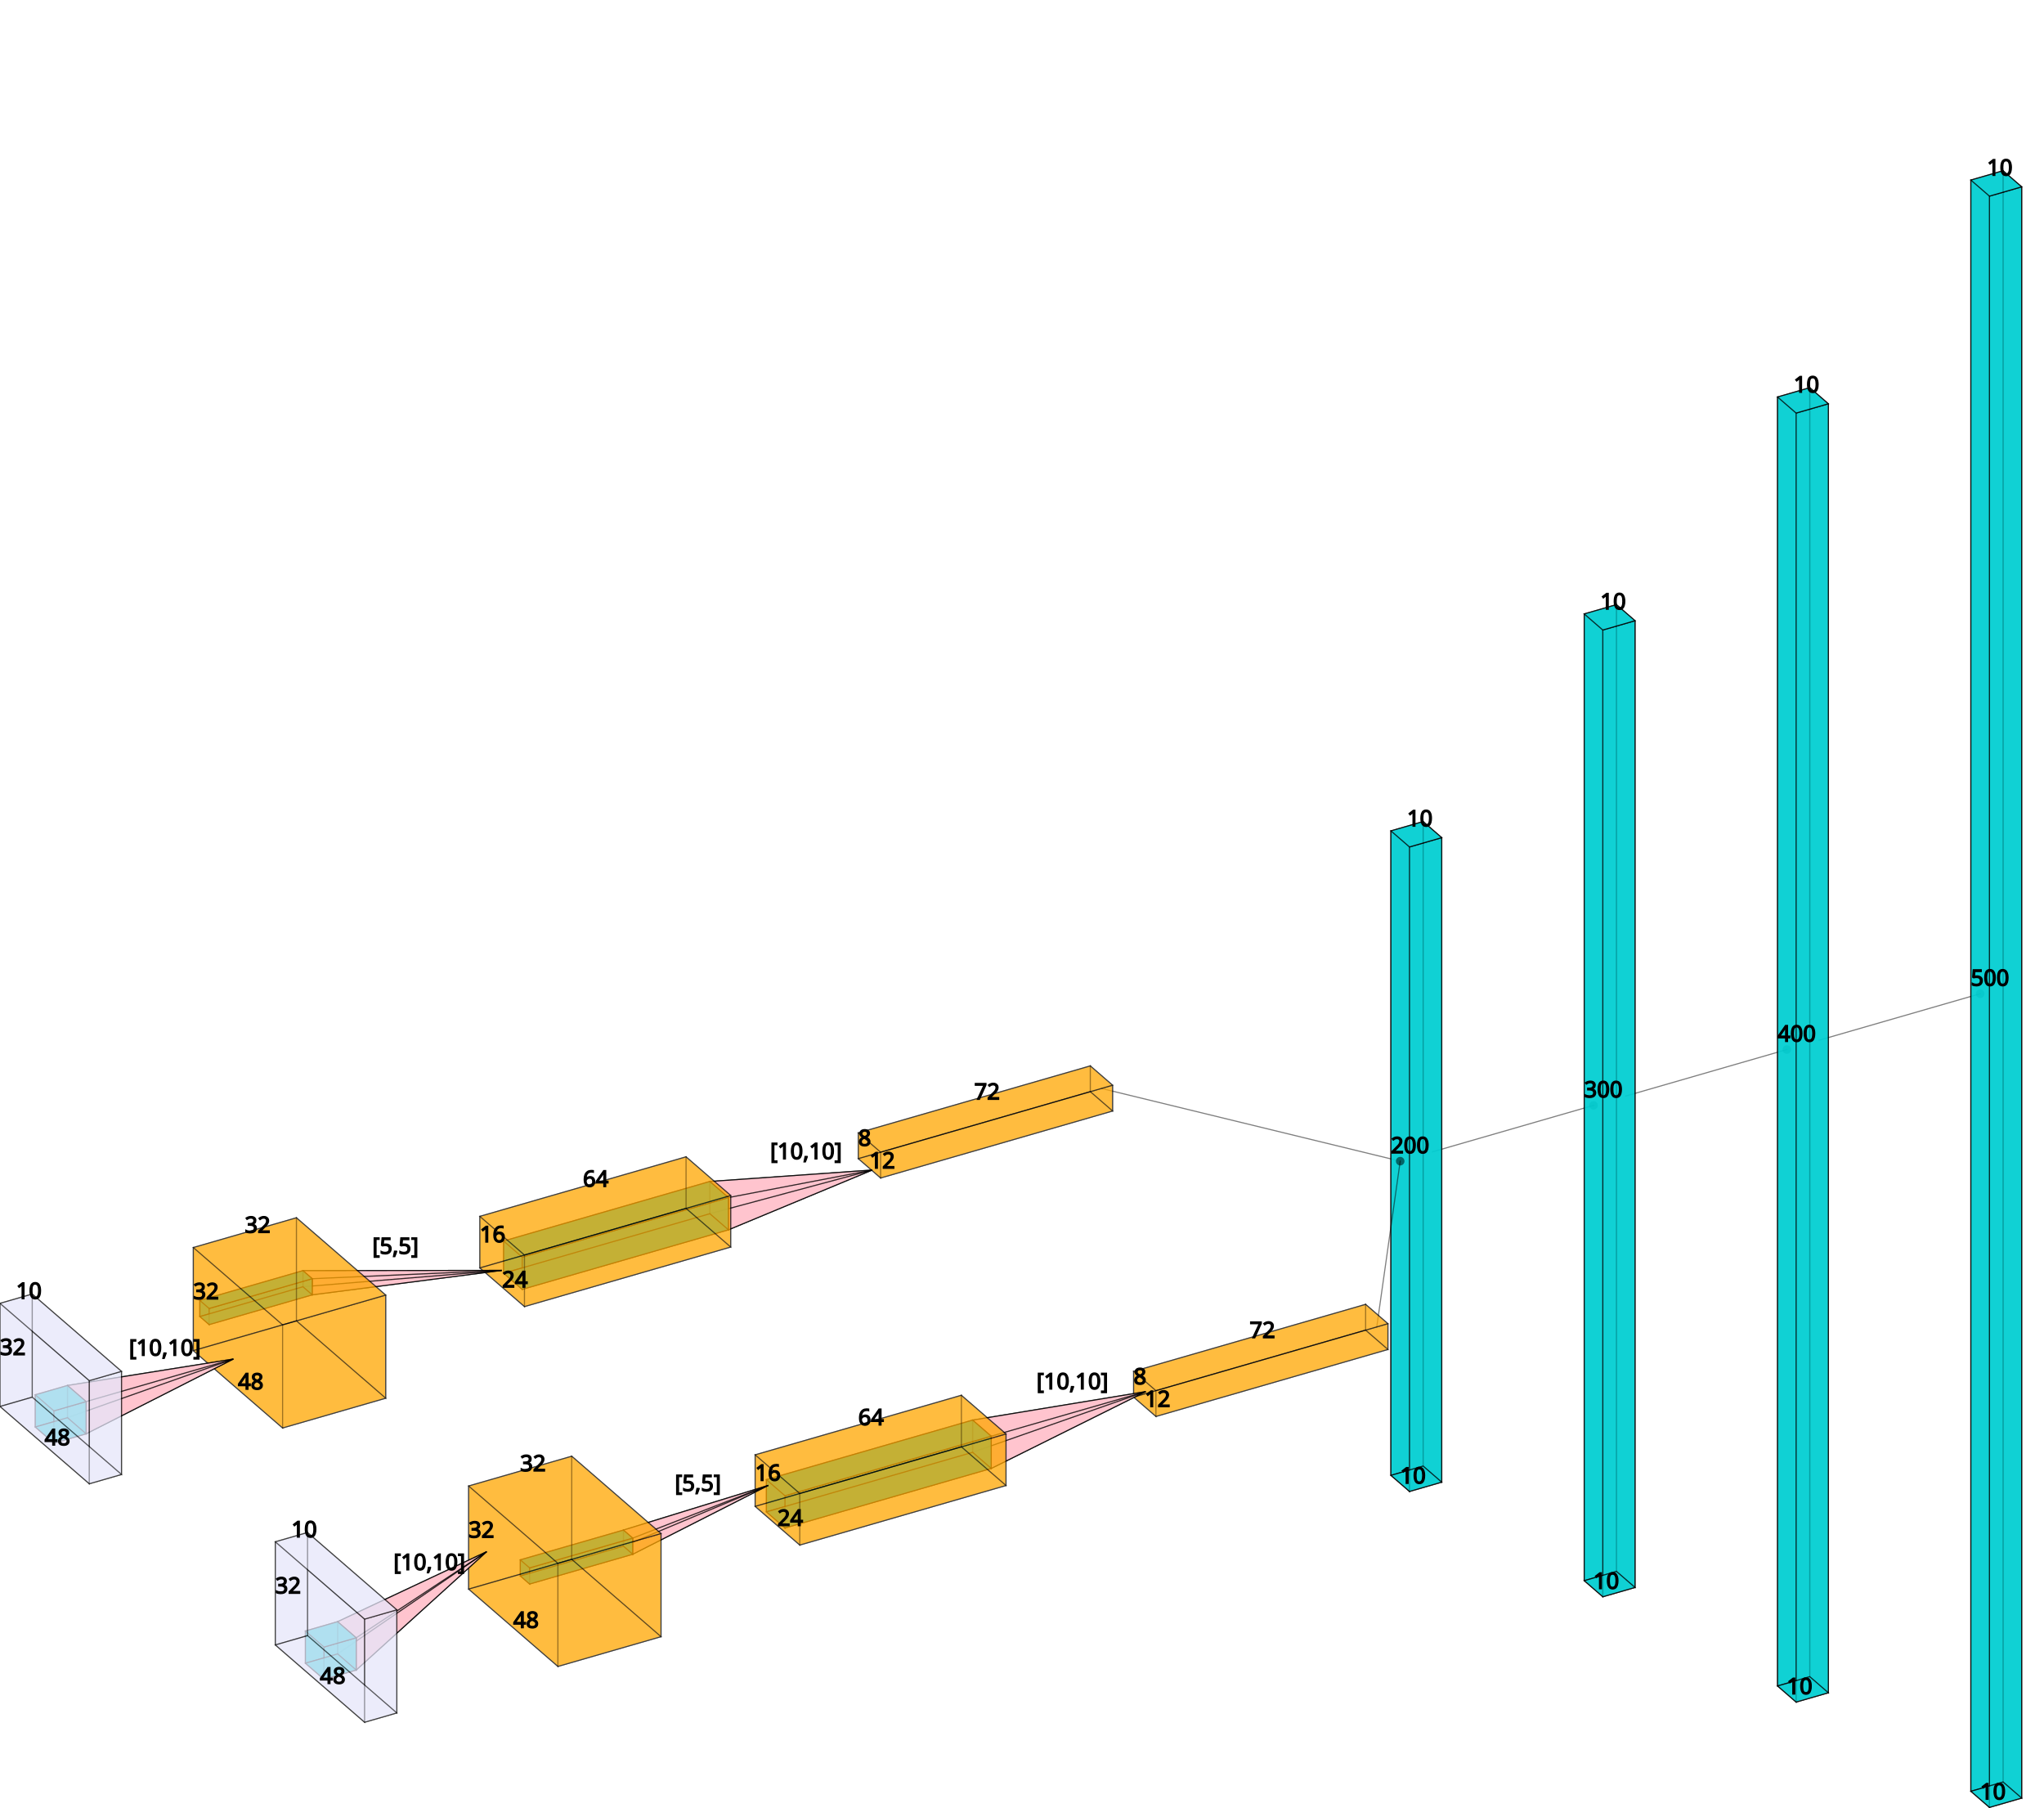
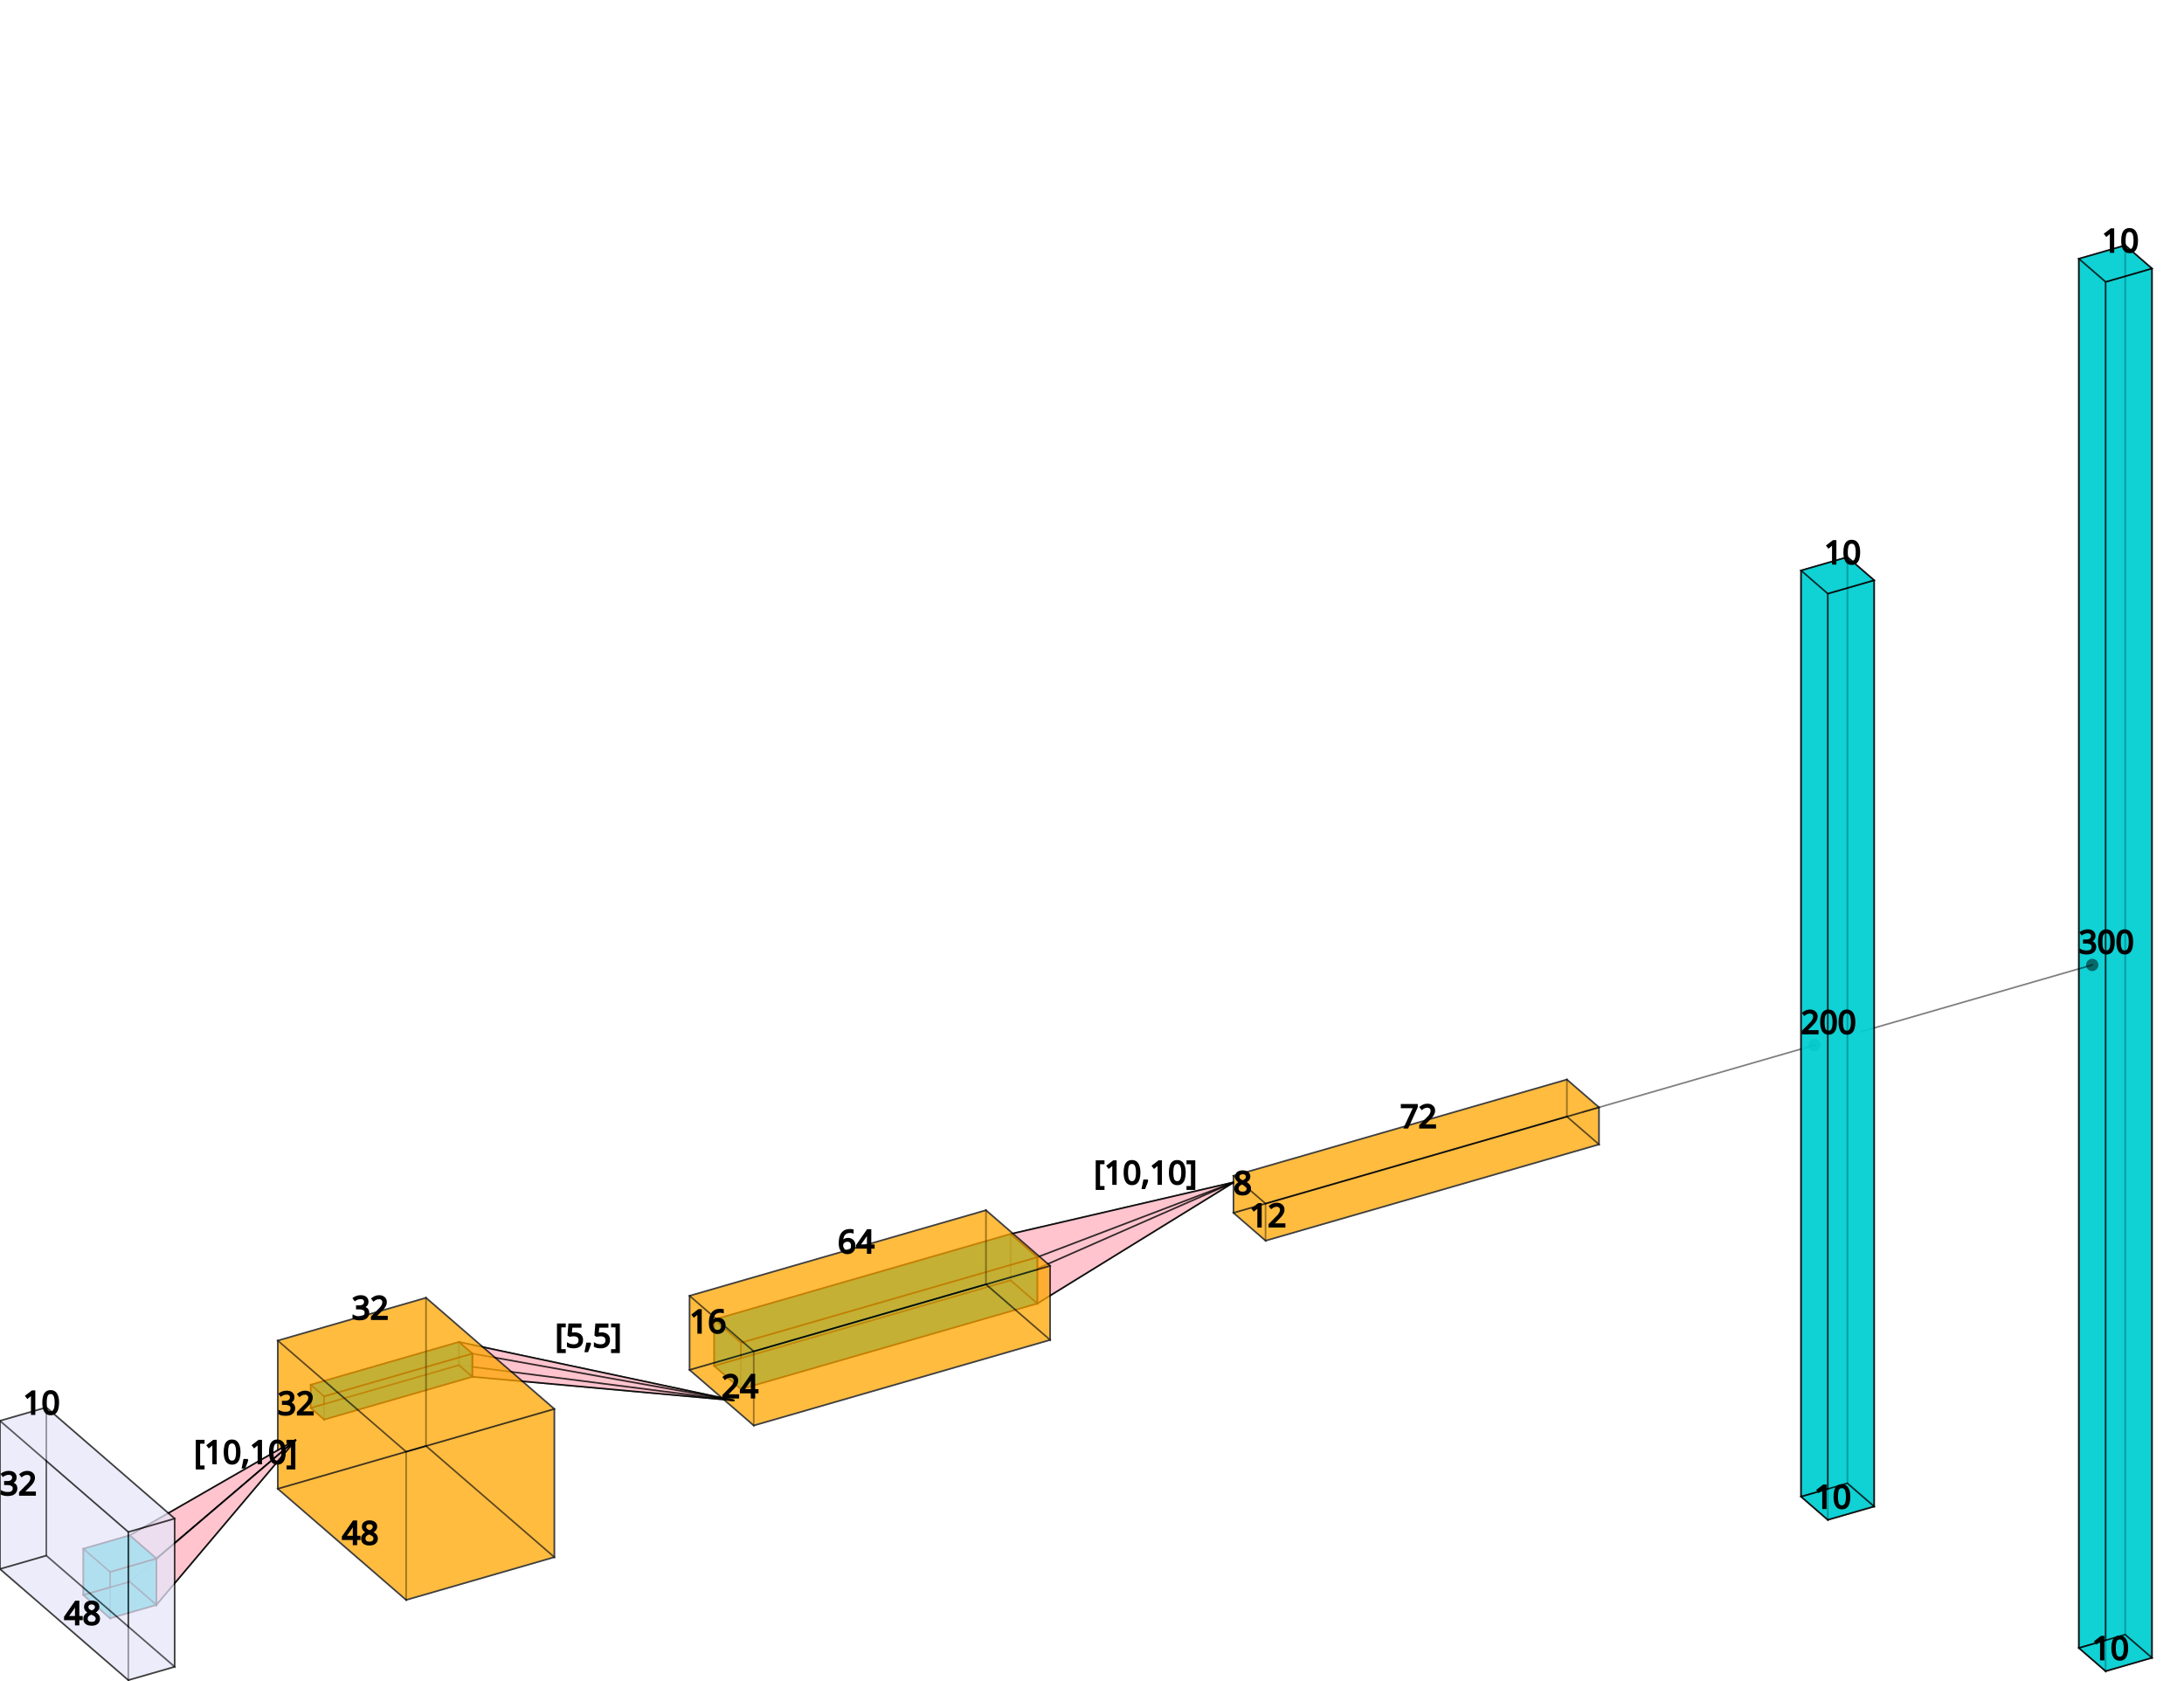
- <svg xmlns="http://www.w3.org/2000/svg" width="100%" height="100%" viewBox="-220.951 -338.907 549.402 485.729">
+ <svg xmlns="http://www.w3.org/2000/svg" width="100%" height="100%" viewBox="-205.99 -237.304 408.479 314.204">
  <g stroke="black" stroke-width="0.3">
-     <path opacity="0.5" stroke="black" d="M267.99 -59.349 L311.291 -71.849" stroke-linecap="square" />
-     <circle opacity="0.5" cx="311.291" cy="-71.849" r="1" fill="black" />
-     <path opacity="0.75" fill="darkturquoise" d="M317.451 -293.021 L322.451 -288.691 L322.451 144.322 L317.451 139.992 L317.451 -293.021" stroke-linecap="square" />
-     <path opacity="0.75" fill="darkturquoise" d="M308.791 -290.521 L313.791 -286.191 L313.791 146.822 L308.791 142.492 L308.791 -290.521" stroke-linecap="square" />
-     <path opacity="0.75" fill="darkturquoise" d="M317.451 -293.021 L308.791 -290.521 L308.791 142.492 L317.451 139.992 L317.451 -293.021" stroke-linecap="square" />
-     <path opacity="0.75" fill="darkturquoise" d="M322.451 -288.691 L313.791 -286.191 L313.791 146.822 L322.451 144.322 L322.451 -288.691" stroke-linecap="square" />
-     <path opacity="0.75" fill="darkturquoise" d="M317.451 -293.021 L322.451 -288.691 L313.791 -286.191 L308.791 -290.521 L317.451 -293.021" stroke-linecap="square" />
-     <path opacity="0.75" fill="darkturquoise" d="M317.451 139.992 L322.451 144.322 L313.791 146.822 L308.791 142.492 L317.451 139.992" stroke-linecap="square" />
-     <text style="fill:black;font-family:calibri;font-size:6" x="308.791" y="-74.014">500</text>
-     <text style="fill:black;font-family:calibri;font-size:6" x="311.291" y="144.657">10</text>
-     <text style="fill:black;font-family:calibri;font-size:6" x="313.121" y="-291.771">10</text>
-     <path opacity="0.5" stroke="black" d="M216.028 -44.349 L259.329 -56.849" stroke-linecap="square" />
-     <circle opacity="0.5" cx="259.329" cy="-56.849" r="1" fill="black" />
-     <path opacity="0.75" fill="darkturquoise" d="M265.49 -234.72 L270.49 -230.389 L270.49 116.021 L265.49 111.691 L265.49 -234.72" stroke-linecap="square" />
-     <path opacity="0.75" fill="darkturquoise" d="M256.829 -232.22 L261.829 -227.889 L261.829 118.521 L256.829 114.191 L256.829 -232.22" stroke-linecap="square" />
-     <path opacity="0.75" fill="darkturquoise" d="M265.49 -234.72 L256.829 -232.22 L256.829 114.191 L265.49 111.691 L265.49 -234.72" stroke-linecap="square" />
-     <path opacity="0.75" fill="darkturquoise" d="M270.49 -230.389 L261.829 -227.889 L261.829 118.521 L270.49 116.021 L270.49 -230.389" stroke-linecap="square" />
-     <path opacity="0.75" fill="darkturquoise" d="M265.49 -234.72 L270.49 -230.389 L261.829 -227.889 L256.829 -232.22 L265.49 -234.72" stroke-linecap="square" />
-     <path opacity="0.75" fill="darkturquoise" d="M265.49 111.691 L270.49 116.021 L261.829 118.521 L256.829 114.191 L265.49 111.691" stroke-linecap="square" />
-     <text style="fill:black;font-family:calibri;font-size:6" x="256.829" y="-59.014">400</text>
-     <text style="fill:black;font-family:calibri;font-size:6" x="259.329" y="116.356">10</text>
-     <text style="fill:black;font-family:calibri;font-size:6" x="261.16" y="-233.47">10</text>
-     <path opacity="0.5" stroke="black" d="M75.105 -46.392 L155.406 -26.849" stroke-linecap="square" />
-     <circle opacity="0.5" cx="155.406" cy="-26.849" r="1" fill="black" />
-     <path opacity="0.5" stroke="black" d="M164.067 -29.349 L207.368 -41.849" stroke-linecap="square" />
-     <circle opacity="0.5" cx="207.368" cy="-41.849" r="1" fill="black" />
-     <path opacity="0.5" fill="orange" d="M72.105 -52.454 L78.105 -47.258 L78.105 -40.33 L72.105 -45.526 L72.105 -52.454" stroke-linecap="square" />
-     <path opacity="0.5" fill="orange" d="M9.751 -34.454 L15.751 -29.258 L15.751 -22.33 L9.751 -27.526 L9.751 -34.454" stroke-linecap="square" />
-     <path opacity="0.5" fill="orange" d="M72.105 -52.454 L9.751 -34.454 L9.751 -27.526 L72.105 -45.526 L72.105 -52.454" stroke-linecap="square" />
-     <path opacity="0.5" fill="orange" d="M78.105 -47.258 L15.751 -29.258 L15.751 -22.33 L78.105 -40.33 L78.105 -47.258" stroke-linecap="square" />
-     <path opacity="0.5" fill="orange" d="M72.105 -52.454 L78.105 -47.258 L15.751 -29.258 L9.751 -34.454 L72.105 -52.454" stroke-linecap="square" />
-     <path opacity="0.5" fill="orange" d="M72.105 -45.526 L78.105 -40.33 L15.751 -22.33 L9.751 -27.526 L72.105 -45.526" stroke-linecap="square" />
-     <text style="fill:black;font-family:calibri;font-size:6" x="9.751" y="-30.99">8</text>
-     <text style="fill:black;font-family:calibri;font-size:6" x="12.751" y="-24.928">12</text>
-     <text style="fill:black;font-family:calibri;font-size:6" x="40.928" y="-43.454">72</text>
-     <path opacity="0.75" fill="darkturquoise" d="M213.528 -176.418 L218.528 -172.088 L218.528 87.72 L213.528 83.389 L213.528 -176.418" stroke-linecap="square" />
-     <path opacity="0.75" fill="darkturquoise" d="M204.868 -173.918 L209.868 -169.588 L209.868 90.22 L204.868 85.889 L204.868 -173.918" stroke-linecap="square" />
-     <path opacity="0.75" fill="darkturquoise" d="M213.528 -176.418 L204.868 -173.918 L204.868 85.889 L213.528 83.389 L213.528 -176.418" stroke-linecap="square" />
-     <path opacity="0.75" fill="darkturquoise" d="M218.528 -172.088 L209.868 -169.588 L209.868 90.22 L218.528 87.72 L218.528 -172.088" stroke-linecap="square" />
-     <path opacity="0.75" fill="darkturquoise" d="M213.528 -176.418 L218.528 -172.088 L209.868 -169.588 L204.868 -173.918 L213.528 -176.418" stroke-linecap="square" />
-     <path opacity="0.75" fill="darkturquoise" d="M213.528 83.389 L218.528 87.72 L209.868 90.22 L204.868 85.889 L213.528 83.389" stroke-linecap="square" />
-     <text style="fill:black;font-family:calibri;font-size:6" x="204.868" y="-44.014">300</text>
-     <text style="fill:black;font-family:calibri;font-size:6" x="207.368" y="88.054">10</text>
-     <text style="fill:black;font-family:calibri;font-size:6" x="209.198" y="-175.168">10</text>
-     <path opacity="0.75" fill="darkturquoise" d="M161.567 -118.117 L166.567 -113.787 L166.567 59.418 L161.567 55.088 L161.567 -118.117" stroke-linecap="square" />
-     <path opacity="0.75" fill="darkturquoise" d="M152.906 -115.617 L157.906 -111.287 L157.906 61.918 L152.906 57.588 L152.906 -115.617" stroke-linecap="square" />
-     <path opacity="0.75" fill="darkturquoise" d="M161.567 -118.117 L152.906 -115.617 L152.906 57.588 L161.567 55.088 L161.567 -118.117" stroke-linecap="square" />
-     <path opacity="0.75" fill="darkturquoise" d="M166.567 -113.787 L157.906 -111.287 L157.906 61.918 L166.567 59.418 L166.567 -113.787" stroke-linecap="square" />
-     <path opacity="0.75" fill="darkturquoise" d="M161.567 -118.117 L166.567 -113.787 L157.906 -111.287 L152.906 -115.617 L161.567 -118.117" stroke-linecap="square" />
-     <path opacity="0.75" fill="darkturquoise" d="M161.567 55.088 L166.567 59.418 L157.906 61.918 L152.906 57.588 L161.567 55.088" stroke-linecap="square" />
-     <text style="fill:black;font-family:calibri;font-size:6" x="152.906" y="-29.014">200</text>
-     <text style="fill:black;font-family:calibri;font-size:6" x="155.406" y="59.753">10</text>
-     <text style="fill:black;font-family:calibri;font-size:6" x="157.237" y="-116.867">10</text>
-     <path opacity="0.75" fill="pink" d="M-30.162 -21.389 L-25.162 -17.059 L13.512 -24.467 L-30.162 -21.389" />
-     <path opacity="0.75" fill="pink" d="M-30.162 -21.389 L-30.162 -12.728 L13.512 -24.467 L-30.162 -21.389" />
-     <path opacity="0.75" fill="pink" d="M-25.162 -17.059 L-25.162 -8.398 L13.512 -24.467 L-25.162 -17.059" />
-     <path opacity="0.75" fill="pink" d="M-30.162 -12.728 L-25.162 -8.398 L13.512 -24.467 L-30.162 -12.728" />
-     <text style="fill:black;font-family:calibri;font-size:6" x="-13.938" y="-27.428">[10,10]</text>
-     <path opacity="0.75" fill="darkturquoise" d="M-30.162 -21.389 L-25.162 -17.059 L-25.162 -8.398 L-30.162 -12.728 L-30.162 -21.389" stroke-linecap="square" />
-     <path opacity="0.75" fill="darkturquoise" d="M-85.588 -5.389 L-80.588 -1.059 L-80.588 7.602 L-85.588 3.272 L-85.588 -5.389" stroke-linecap="square" />
-     <path opacity="0.75" fill="darkturquoise" d="M-30.162 -21.389 L-85.588 -5.389 L-85.588 3.272 L-30.162 -12.728 L-30.162 -21.389" stroke-linecap="square" />
-     <path opacity="0.75" fill="darkturquoise" d="M-25.162 -17.059 L-80.588 -1.059 L-80.588 7.602 L-25.162 -8.398 L-25.162 -17.059" stroke-linecap="square" />
-     <path opacity="0.75" fill="darkturquoise" d="M-30.162 -21.389 L-25.162 -17.059 L-80.588 -1.059 L-85.588 -5.389 L-30.162 -21.389" stroke-linecap="square" />
-     <path opacity="0.75" fill="darkturquoise" d="M-30.162 -12.728 L-25.162 -8.398 L-80.588 7.602 L-85.588 3.272 L-30.162 -12.728" stroke-linecap="square" />
-     <path opacity="0.5" fill="orange" d="M-36.55 -28.017 L-24.55 -17.624 L-24.55 -3.768 L-36.55 -14.16 L-36.55 -28.017" stroke-linecap="square" />
-     <path opacity="0.5" fill="orange" d="M-91.976 -12.017 L-79.976 -1.624 L-79.976 12.232 L-91.976 1.84 L-91.976 -12.017" stroke-linecap="square" />
-     <path opacity="0.5" fill="orange" d="M-36.55 -28.017 L-91.976 -12.017 L-91.976 1.84 L-36.55 -14.16 L-36.55 -28.017" stroke-linecap="square" />
-     <path opacity="0.5" fill="orange" d="M-24.55 -17.624 L-79.976 -1.624 L-79.976 12.232 L-24.55 -3.768 L-24.55 -17.624" stroke-linecap="square" />
-     <path opacity="0.5" fill="orange" d="M-36.55 -28.017 L-24.55 -17.624 L-79.976 -1.624 L-91.976 -12.017 L-36.55 -28.017" stroke-linecap="square" />
-     <path opacity="0.5" fill="orange" d="M-36.55 -14.16 L-24.55 -3.768 L-79.976 12.232 L-91.976 1.84 L-36.55 -14.16" stroke-linecap="square" />
-     <text style="fill:black;font-family:calibri;font-size:6" x="-91.976" y="-5.088">16</text>
-     <text style="fill:black;font-family:calibri;font-size:6" x="-85.976" y="7.036">24</text>
-     <text style="fill:black;font-family:calibri;font-size:6" x="-64.263" y="-20.017">64</text>
-     <path opacity="0.5" stroke="black" d="M149.105 17.694 L155.406 -26.849" stroke-linecap="square" />
-     <circle opacity="0.5" cx="155.406" cy="-26.849" r="1" fill="black" />
-     <path opacity="0.75" fill="pink" d="M-139.524 2.576 L-137.024 4.741 L-86.07 2.505 L-139.524 2.576" />
-     <path opacity="0.75" fill="pink" d="M-139.524 2.576 L-139.524 6.906 L-86.07 2.505 L-139.524 2.576" />
-     <path opacity="0.75" fill="pink" d="M-137.024 4.741 L-137.024 9.071 L-86.07 2.505 L-137.024 4.741" />
-     <path opacity="0.75" fill="pink" d="M-139.524 6.906 L-137.024 9.071 L-86.07 2.505 L-139.524 6.906" />
-     <text style="fill:black;font-family:calibri;font-size:6" x="-120.873" y="-1.96">[5,5]</text>
-     <path opacity="0.75" fill="darkturquoise" d="M-139.524 2.576 L-137.024 4.741 L-137.024 9.071 L-139.524 6.906 L-139.524 2.576" stroke-linecap="square" />
-     <path opacity="0.75" fill="darkturquoise" d="M-167.237 10.576 L-164.737 12.741 L-164.737 17.071 L-167.237 14.906 L-167.237 10.576" stroke-linecap="square" />
-     <path opacity="0.75" fill="darkturquoise" d="M-139.524 2.576 L-167.237 10.576 L-167.237 14.906 L-139.524 6.906 L-139.524 2.576" stroke-linecap="square" />
-     <path opacity="0.75" fill="darkturquoise" d="M-137.024 4.741 L-164.737 12.741 L-164.737 17.071 L-137.024 9.071 L-137.024 4.741" stroke-linecap="square" />
-     <path opacity="0.75" fill="darkturquoise" d="M-139.524 2.576 L-137.024 4.741 L-164.737 12.741 L-167.237 10.576 L-139.524 2.576" stroke-linecap="square" />
-     <path opacity="0.75" fill="darkturquoise" d="M-139.524 6.906 L-137.024 9.071 L-164.737 17.071 L-167.237 14.906 L-139.524 6.906" stroke-linecap="square" />
-     <path opacity="0.5" fill="orange" d="M-141.277 -11.641 L-117.277 9.144 L-117.277 36.856 L-141.277 16.072 L-141.277 -11.641" stroke-linecap="square" />
-     <path opacity="0.5" fill="orange" d="M-168.99 -3.641 L-144.99 17.144 L-144.99 44.856 L-168.99 24.072 L-168.99 -3.641" stroke-linecap="square" />
-     <path opacity="0.5" fill="orange" d="M-141.277 -11.641 L-168.99 -3.641 L-168.99 24.072 L-141.277 16.072 L-141.277 -11.641" stroke-linecap="square" />
-     <path opacity="0.5" fill="orange" d="M-117.277 9.144 L-144.99 17.144 L-144.99 44.856 L-117.277 36.856 L-117.277 9.144" stroke-linecap="square" />
-     <path opacity="0.5" fill="orange" d="M-141.277 -11.641 L-117.277 9.144 L-144.99 17.144 L-168.99 -3.641 L-141.277 -11.641" stroke-linecap="square" />
-     <path opacity="0.5" fill="orange" d="M-141.277 16.072 L-117.277 36.856 L-144.99 44.856 L-168.99 24.072 L-141.277 16.072" stroke-linecap="square" />
-     <text style="fill:black;font-family:calibri;font-size:6" x="-168.99" y="10.215">32</text>
-     <text style="fill:black;font-family:calibri;font-size:6" x="-156.99" y="34.464">48</text>
-     <text style="fill:black;font-family:calibri;font-size:6" x="-155.133" y="-7.641">32</text>
-     <path opacity="0.75" fill="pink" d="M-202.808 33.434 L-197.808 37.764 L-158.224 26.328 L-202.808 33.434" />
-     <path opacity="0.75" fill="pink" d="M-202.808 33.434 L-202.808 42.094 L-158.224 26.328 L-202.808 33.434" />
-     <path opacity="0.75" fill="pink" d="M-197.808 37.764 L-197.808 46.424 L-158.224 26.328 L-197.808 37.764" />
-     <path opacity="0.75" fill="pink" d="M-202.808 42.094 L-197.808 46.424 L-158.224 26.328 L-202.808 42.094" />
-     <text style="fill:black;font-family:calibri;font-size:6" x="-186.28" y="25.381">[10,10]</text>
-     <path opacity="0.5" fill="orange" d="M146.105 11.631 L152.105 16.828 L152.105 23.756 L146.105 18.56 L146.105 11.631" stroke-linecap="square" />
-     <path opacity="0.5" fill="orange" d="M83.751 29.631 L89.751 34.828 L89.751 41.756 L83.751 36.56 L83.751 29.631" stroke-linecap="square" />
-     <path opacity="0.5" fill="orange" d="M146.105 11.631 L83.751 29.631 L83.751 36.56 L146.105 18.56 L146.105 11.631" stroke-linecap="square" />
-     <path opacity="0.5" fill="orange" d="M152.105 16.828 L89.751 34.828 L89.751 41.756 L152.105 23.756 L152.105 16.828" stroke-linecap="square" />
-     <path opacity="0.5" fill="orange" d="M146.105 11.631 L152.105 16.828 L89.751 34.828 L83.751 29.631 L146.105 11.631" stroke-linecap="square" />
-     <path opacity="0.5" fill="orange" d="M146.105 18.56 L152.105 23.756 L89.751 41.756 L83.751 36.56 L146.105 18.56" stroke-linecap="square" />
-     <text style="fill:black;font-family:calibri;font-size:6" x="83.751" y="33.095">8</text>
-     <text style="fill:black;font-family:calibri;font-size:6" x="86.751" y="39.158">12</text>
-     <text style="fill:black;font-family:calibri;font-size:6" x="114.928" y="20.631">72</text>
-     <path opacity="0.75" fill="darkturquoise" d="M-202.808 33.434 L-197.808 37.764 L-197.808 46.424 L-202.808 42.094 L-202.808 33.434" stroke-linecap="square" />
-     <path opacity="0.75" fill="darkturquoise" d="M-211.469 35.934 L-206.469 40.264 L-206.469 48.924 L-211.469 44.594 L-211.469 35.934" stroke-linecap="square" />
-     <path opacity="0.75" fill="darkturquoise" d="M-202.808 33.434 L-211.469 35.934 L-211.469 44.594 L-202.808 42.094 L-202.808 33.434" stroke-linecap="square" />
-     <path opacity="0.75" fill="darkturquoise" d="M-197.808 37.764 L-206.469 40.264 L-206.469 48.924 L-197.808 46.424 L-197.808 37.764" stroke-linecap="square" />
-     <path opacity="0.75" fill="darkturquoise" d="M-202.808 33.434 L-197.808 37.764 L-206.469 40.264 L-211.469 35.934 L-202.808 33.434" stroke-linecap="square" />
-     <path opacity="0.75" fill="darkturquoise" d="M-202.808 42.094 L-197.808 46.424 L-206.469 48.924 L-211.469 44.594 L-202.808 42.094" stroke-linecap="square" />
-     <path opacity="0.5" fill="lavender" d="M-212.291 8.859 L-188.291 29.644 L-188.291 57.356 L-212.291 36.572 L-212.291 8.859" stroke-linecap="square" />
-     <path opacity="0.5" fill="lavender" d="M-220.951 11.359 L-196.951 32.144 L-196.951 59.856 L-220.951 39.072 L-220.951 11.359" stroke-linecap="square" />
-     <path opacity="0.5" fill="lavender" d="M-212.291 8.859 L-220.951 11.359 L-220.951 39.072 L-212.291 36.572 L-212.291 8.859" stroke-linecap="square" />
-     <path opacity="0.5" fill="lavender" d="M-188.291 29.644 L-196.951 32.144 L-196.951 59.856 L-188.291 57.356 L-188.291 29.644" stroke-linecap="square" />
-     <path opacity="0.5" fill="lavender" d="M-212.291 8.859 L-188.291 29.644 L-196.951 32.144 L-220.951 11.359 L-212.291 8.859" stroke-linecap="square" />
-     <path opacity="0.5" fill="lavender" d="M-212.291 36.572 L-188.291 57.356 L-196.951 59.856 L-220.951 39.072 L-212.291 36.572" stroke-linecap="square" />
-     <text style="fill:black;font-family:calibri;font-size:6" x="-220.951" y="25.215">32</text>
-     <text style="fill:black;font-family:calibri;font-size:6" x="-208.951" y="49.464">48</text>
-     <text style="fill:black;font-family:calibri;font-size:6" x="-216.621" y="10.109">10</text>
-     <path opacity="0.75" fill="pink" d="M40.474 42.739 L45.474 47.069 L86.999 35.08 L40.474 42.739" />
-     <path opacity="0.75" fill="pink" d="M40.474 42.739 L40.474 51.399 L86.999 35.08 L40.474 42.739" />
-     <path opacity="0.75" fill="pink" d="M45.474 47.069 L45.474 55.729 L86.999 35.08 L45.474 47.069" />
-     <path opacity="0.75" fill="pink" d="M40.474 51.399 L45.474 55.729 L86.999 35.08 L40.474 51.399" />
-     <text style="fill:black;font-family:calibri;font-size:6" x="57.649" y="34.409">[10,10]</text>
-     <path opacity="0.75" fill="darkturquoise" d="M40.474 42.739 L45.474 47.069 L45.474 55.729 L40.474 51.399 L40.474 42.739" stroke-linecap="square" />
-     <path opacity="0.75" fill="darkturquoise" d="M-14.952 58.739 L-9.952 63.069 L-9.952 71.729 L-14.952 67.399 L-14.952 58.739" stroke-linecap="square" />
-     <path opacity="0.75" fill="darkturquoise" d="M40.474 42.739 L-14.952 58.739 L-14.952 67.399 L40.474 51.399 L40.474 42.739" stroke-linecap="square" />
-     <path opacity="0.75" fill="darkturquoise" d="M45.474 47.069 L-9.952 63.069 L-9.952 71.729 L45.474 55.729 L45.474 47.069" stroke-linecap="square" />
-     <path opacity="0.75" fill="darkturquoise" d="M40.474 42.739 L45.474 47.069 L-9.952 63.069 L-14.952 58.739 L40.474 42.739" stroke-linecap="square" />
-     <path opacity="0.75" fill="darkturquoise" d="M40.474 51.399 L45.474 55.729 L-9.952 71.729 L-14.952 67.399 L40.474 51.399" stroke-linecap="square" />
-     <path opacity="0.5" fill="orange" d="M37.45 36.069 L49.45 46.462 L49.45 60.318 L37.45 49.926 L37.45 36.069" stroke-linecap="square" />
-     <path opacity="0.5" fill="orange" d="M-17.976 52.069 L-5.976 62.462 L-5.976 76.318 L-17.976 65.926 L-17.976 52.069" stroke-linecap="square" />
-     <path opacity="0.5" fill="orange" d="M37.45 36.069 L-17.976 52.069 L-17.976 65.926 L37.45 49.926 L37.45 36.069" stroke-linecap="square" />
-     <path opacity="0.5" fill="orange" d="M49.45 46.462 L-5.976 62.462 L-5.976 76.318 L49.45 60.318 L49.45 46.462" stroke-linecap="square" />
-     <path opacity="0.5" fill="orange" d="M37.45 36.069 L49.45 46.462 L-5.976 62.462 L-17.976 52.069 L37.45 36.069" stroke-linecap="square" />
-     <path opacity="0.5" fill="orange" d="M37.45 49.926 L49.45 60.318 L-5.976 76.318 L-17.976 65.926 L37.45 49.926" stroke-linecap="square" />
-     <text style="fill:black;font-family:calibri;font-size:6" x="-17.976" y="58.997">16</text>
-     <text style="fill:black;font-family:calibri;font-size:6" x="-11.976" y="71.122">24</text>
-     <text style="fill:black;font-family:calibri;font-size:6" x="9.737" y="44.069">64</text>
-     <path opacity="0.75" fill="pink" d="M-53.383 72.295 L-50.883 74.46 L-14.434 60.28 L-53.383 72.295" />
-     <path opacity="0.75" fill="pink" d="M-53.383 72.295 L-53.383 76.625 L-14.434 60.28 L-53.383 72.295" />
-     <path opacity="0.75" fill="pink" d="M-50.883 74.46 L-50.883 78.79 L-14.434 60.28 L-50.883 74.46" />
-     <path opacity="0.75" fill="pink" d="M-53.383 76.625 L-50.883 78.79 L-14.434 60.28 L-53.383 76.625" />
-     <text style="fill:black;font-family:calibri;font-size:6" x="-39.567" y="61.788">[5,5]</text>
-     <path opacity="0.75" fill="darkturquoise" d="M-53.383 72.295 L-50.883 74.46 L-50.883 78.79 L-53.383 76.625 L-53.383 72.295" stroke-linecap="square" />
-     <path opacity="0.75" fill="darkturquoise" d="M-81.096 80.295 L-78.596 82.46 L-78.596 86.79 L-81.096 84.625 L-81.096 80.295" stroke-linecap="square" />
-     <path opacity="0.75" fill="darkturquoise" d="M-53.383 72.295 L-81.096 80.295 L-81.096 84.625 L-53.383 76.625 L-53.383 72.295" stroke-linecap="square" />
-     <path opacity="0.75" fill="darkturquoise" d="M-50.883 74.46 L-78.596 82.46 L-78.596 86.79 L-50.883 78.79 L-50.883 74.46" stroke-linecap="square" />
-     <path opacity="0.75" fill="darkturquoise" d="M-53.383 72.295 L-50.883 74.46 L-78.596 82.46 L-81.096 80.295 L-53.383 72.295" stroke-linecap="square" />
-     <path opacity="0.75" fill="darkturquoise" d="M-53.383 76.625 L-50.883 78.79 L-78.596 86.79 L-81.096 84.625 L-53.383 76.625" stroke-linecap="square" />
-     <path opacity="0.5" fill="orange" d="M-67.277 52.445 L-43.277 73.229 L-43.277 100.942 L-67.277 80.158 L-67.277 52.445" stroke-linecap="square" />
-     <path opacity="0.5" fill="orange" d="M-94.99 60.445 L-70.99 81.229 L-70.99 108.942 L-94.99 88.158 L-94.99 60.445" stroke-linecap="square" />
-     <path opacity="0.5" fill="orange" d="M-67.277 52.445 L-94.99 60.445 L-94.99 88.158 L-67.277 80.158 L-67.277 52.445" stroke-linecap="square" />
-     <path opacity="0.5" fill="orange" d="M-43.277 73.229 L-70.99 81.229 L-70.99 108.942 L-43.277 100.942 L-43.277 73.229" stroke-linecap="square" />
-     <path opacity="0.5" fill="orange" d="M-67.277 52.445 L-43.277 73.229 L-70.99 81.229 L-94.99 60.445 L-67.277 52.445" stroke-linecap="square" />
-     <path opacity="0.5" fill="orange" d="M-67.277 80.158 L-43.277 100.942 L-70.99 108.942 L-94.99 88.158 L-67.277 80.158" stroke-linecap="square" />
-     <text style="fill:black;font-family:calibri;font-size:6" x="-94.99" y="74.301">32</text>
-     <text style="fill:black;font-family:calibri;font-size:6" x="-82.99" y="98.55">48</text>
-     <text style="fill:black;font-family:calibri;font-size:6" x="-81.133" y="56.445">32</text>
-     <path opacity="0.75" fill="pink" d="M-130.201 96.909 L-125.201 101.24 L-90.131 78.091 L-130.201 96.909" />
-     <path opacity="0.75" fill="pink" d="M-130.201 96.909 L-130.201 105.57 L-90.131 78.091 L-130.201 96.909" />
-     <path opacity="0.75" fill="pink" d="M-125.201 101.24 L-125.201 109.9 L-90.131 78.091 L-125.201 101.24" />
-     <path opacity="0.75" fill="pink" d="M-130.201 105.57 L-125.201 109.9 L-90.131 78.091 L-130.201 105.57" />
-     <text style="fill:black;font-family:calibri;font-size:6" x="-115.178" y="83">[10,10]</text>
-     <path opacity="0.75" fill="darkturquoise" d="M-130.201 96.909 L-125.201 101.24 L-125.201 109.9 L-130.201 105.57 L-130.201 96.909" stroke-linecap="square" />
-     <path opacity="0.75" fill="darkturquoise" d="M-138.861 99.409 L-133.861 103.74 L-133.861 112.4 L-138.861 108.07 L-138.861 99.409" stroke-linecap="square" />
-     <path opacity="0.75" fill="darkturquoise" d="M-130.201 96.909 L-138.861 99.409 L-138.861 108.07 L-130.201 105.57 L-130.201 96.909" stroke-linecap="square" />
-     <path opacity="0.75" fill="darkturquoise" d="M-125.201 101.24 L-133.861 103.74 L-133.861 112.4 L-125.201 109.9 L-125.201 101.24" stroke-linecap="square" />
-     <path opacity="0.75" fill="darkturquoise" d="M-130.201 96.909 L-125.201 101.24 L-133.861 103.74 L-138.861 99.409 L-130.201 96.909" stroke-linecap="square" />
-     <path opacity="0.75" fill="darkturquoise" d="M-130.201 105.57 L-125.201 109.9 L-133.861 112.4 L-138.861 108.07 L-130.201 105.57" stroke-linecap="square" />
-     <path opacity="0.5" fill="lavender" d="M-138.291 72.945 L-114.291 93.729 L-114.291 121.442 L-138.291 100.658 L-138.291 72.945" stroke-linecap="square" />
-     <path opacity="0.5" fill="lavender" d="M-146.951 75.445 L-122.951 96.229 L-122.951 123.942 L-146.951 103.158 L-146.951 75.445" stroke-linecap="square" />
-     <path opacity="0.5" fill="lavender" d="M-138.291 72.945 L-146.951 75.445 L-146.951 103.158 L-138.291 100.658 L-138.291 72.945" stroke-linecap="square" />
-     <path opacity="0.5" fill="lavender" d="M-114.291 93.729 L-122.951 96.229 L-122.951 123.942 L-114.291 121.442 L-114.291 93.729" stroke-linecap="square" />
-     <path opacity="0.5" fill="lavender" d="M-138.291 72.945 L-114.291 93.729 L-122.951 96.229 L-146.951 75.445 L-138.291 72.945" stroke-linecap="square" />
-     <path opacity="0.5" fill="lavender" d="M-138.291 100.658 L-114.291 121.442 L-122.951 123.942 L-146.951 103.158 L-138.291 100.658" stroke-linecap="square" />
-     <text style="fill:black;font-family:calibri;font-size:6" x="-146.951" y="89.301">32</text>
-     <text style="fill:black;font-family:calibri;font-size:6" x="-134.951" y="113.55">48</text>
-     <text style="fill:black;font-family:calibri;font-size:6" x="-142.621" y="74.195">10</text>
+     <path opacity="0.75" fill="darkturquoise" d="M191.49 -191.418 L196.49 -187.088 L196.49 72.72 L191.49 68.389 L191.49 -191.418" stroke-linecap="square" />
+     <path opacity="0.75" fill="darkturquoise" d="M182.829 -188.918 L187.829 -184.588 L187.829 75.22 L182.829 70.889 L182.829 -188.918" stroke-linecap="square" />
+     <path opacity="0.75" fill="darkturquoise" d="M191.49 -191.418 L182.829 -188.918 L182.829 70.889 L191.49 68.389 L191.49 -191.418" stroke-linecap="square" />
+     <path opacity="0.75" fill="darkturquoise" d="M196.49 -187.088 L187.829 -184.588 L187.829 75.22 L196.49 72.72 L196.49 -187.088" stroke-linecap="square" />
+     <path opacity="0.75" fill="darkturquoise" d="M191.49 -191.418 L196.49 -187.088 L187.829 -184.588 L182.829 -188.918 L191.49 -191.418" stroke-linecap="square" />
+     <path opacity="0.75" fill="darkturquoise" d="M191.49 68.389 L196.49 72.72 L187.829 75.22 L182.829 70.889 L191.49 68.389" stroke-linecap="square" />
+     <text style="fill:black;font-family:calibri;font-size:6" x="182.829" y="-59.014">300</text>
+     <text style="fill:black;font-family:calibri;font-size:6" x="185.329" y="73.054">10</text>
+     <text style="fill:black;font-family:calibri;font-size:6" x="187.16" y="-190.168">10</text>
+     <path opacity="0.5" stroke="black" d="M142.028 -44.349 L185.329 -56.849" stroke-linecap="square" />
+     <circle opacity="0.5" cx="185.329" cy="-56.849" r="1" fill="black" />
+     <path opacity="0.5" stroke="black" d="M90.067 -29.349 L133.368 -41.849" stroke-linecap="square" />
+     <circle opacity="0.5" cx="133.368" cy="-41.849" r="1" fill="black" />
+     <path opacity="0.75" fill="darkturquoise" d="M139.528 -133.117 L144.528 -128.787 L144.528 44.418 L139.528 40.088 L139.528 -133.117" stroke-linecap="square" />
+     <path opacity="0.75" fill="darkturquoise" d="M130.868 -130.617 L135.868 -126.287 L135.868 46.918 L130.868 42.588 L130.868 -130.617" stroke-linecap="square" />
+     <path opacity="0.75" fill="darkturquoise" d="M139.528 -133.117 L130.868 -130.617 L130.868 42.588 L139.528 40.088 L139.528 -133.117" stroke-linecap="square" />
+     <path opacity="0.75" fill="darkturquoise" d="M144.528 -128.787 L135.868 -126.287 L135.868 46.918 L144.528 44.418 L144.528 -128.787" stroke-linecap="square" />
+     <path opacity="0.75" fill="darkturquoise" d="M139.528 -133.117 L144.528 -128.787 L135.868 -126.287 L130.868 -130.617 L139.528 -133.117" stroke-linecap="square" />
+     <path opacity="0.75" fill="darkturquoise" d="M139.528 40.088 L144.528 44.418 L135.868 46.918 L130.868 42.588 L139.528 40.088" stroke-linecap="square" />
+     <text style="fill:black;font-family:calibri;font-size:6" x="130.868" y="-44.014">200</text>
+     <text style="fill:black;font-family:calibri;font-size:6" x="133.368" y="44.753">10</text>
+     <text style="fill:black;font-family:calibri;font-size:6" x="135.198" y="-131.867">10</text>
+     <path opacity="0.5" fill="orange" d="M87.067 -35.412 L93.067 -30.215 L93.067 -23.287 L87.067 -28.483 L87.067 -35.412" stroke-linecap="square" />
+     <path opacity="0.5" fill="orange" d="M24.713 -17.412 L30.713 -12.215 L30.713 -5.287 L24.713 -10.483 L24.713 -17.412" stroke-linecap="square" />
+     <path opacity="0.5" fill="orange" d="M87.067 -35.412 L24.713 -17.412 L24.713 -10.483 L87.067 -28.483 L87.067 -35.412" stroke-linecap="square" />
+     <path opacity="0.5" fill="orange" d="M93.067 -30.215 L30.713 -12.215 L30.713 -5.287 L93.067 -23.287 L93.067 -30.215" stroke-linecap="square" />
+     <path opacity="0.5" fill="orange" d="M87.067 -35.412 L93.067 -30.215 L30.713 -12.215 L24.713 -17.412 L87.067 -35.412" stroke-linecap="square" />
+     <path opacity="0.5" fill="orange" d="M87.067 -28.483 L93.067 -23.287 L30.713 -5.287 L24.713 -10.483 L87.067 -28.483" stroke-linecap="square" />
+     <text style="fill:black;font-family:calibri;font-size:6" x="24.713" y="-13.947">8</text>
+     <text style="fill:black;font-family:calibri;font-size:6" x="27.713" y="-7.885">12</text>
+     <text style="fill:black;font-family:calibri;font-size:6" x="55.89" y="-26.412">72</text>
+     <path opacity="0.75" fill="pink" d="M-16.985 -6.527 L-11.985 -2.197 L24.805 -16.222 L-16.985 -6.527" />
+     <path opacity="0.75" fill="pink" d="M-16.985 -6.527 L-16.985 2.133 L24.805 -16.222 L-16.985 -6.527" />
+     <path opacity="0.75" fill="pink" d="M-11.985 -2.197 L-11.985 6.463 L24.805 -16.222 L-11.985 -2.197" />
+     <path opacity="0.75" fill="pink" d="M-16.985 2.133 L-11.985 6.463 L24.805 -16.222 L-16.985 2.133" />
+     <text style="fill:black;font-family:calibri;font-size:6" x="-1.389" y="-15.874">[10,10]</text>
+     <path opacity="0.75" fill="darkturquoise" d="M-16.985 -6.527 L-11.985 -2.197 L-11.985 6.463 L-16.985 2.133 L-16.985 -6.527" stroke-linecap="square" />
+     <path opacity="0.75" fill="darkturquoise" d="M-72.411 9.473 L-67.411 13.803 L-67.411 22.463 L-72.411 18.133 L-72.411 9.473" stroke-linecap="square" />
+     <path opacity="0.75" fill="darkturquoise" d="M-16.985 -6.527 L-72.411 9.473 L-72.411 18.133 L-16.985 2.133 L-16.985 -6.527" stroke-linecap="square" />
+     <path opacity="0.75" fill="darkturquoise" d="M-11.985 -2.197 L-67.411 13.803 L-67.411 22.463 L-11.985 6.463 L-11.985 -2.197" stroke-linecap="square" />
+     <path opacity="0.75" fill="darkturquoise" d="M-16.985 -6.527 L-11.985 -2.197 L-67.411 13.803 L-72.411 9.473 L-16.985 -6.527" stroke-linecap="square" />
+     <path opacity="0.75" fill="darkturquoise" d="M-16.985 2.133 L-11.985 6.463 L-67.411 22.463 L-72.411 18.133 L-16.985 2.133" stroke-linecap="square" />
+     <path opacity="0.5" fill="orange" d="M-21.588 -10.974 L-9.588 -0.581 L-9.588 13.275 L-21.588 2.883 L-21.588 -10.974" stroke-linecap="square" />
+     <path opacity="0.5" fill="orange" d="M-77.014 5.026 L-65.014 15.419 L-65.014 29.275 L-77.014 18.883 L-77.014 5.026" stroke-linecap="square" />
+     <path opacity="0.5" fill="orange" d="M-21.588 -10.974 L-77.014 5.026 L-77.014 18.883 L-21.588 2.883 L-21.588 -10.974" stroke-linecap="square" />
+     <path opacity="0.5" fill="orange" d="M-9.588 -0.581 L-65.014 15.419 L-65.014 29.275 L-9.588 13.275 L-9.588 -0.581" stroke-linecap="square" />
+     <path opacity="0.5" fill="orange" d="M-21.588 -10.974 L-9.588 -0.581 L-65.014 15.419 L-77.014 5.026 L-21.588 -10.974" stroke-linecap="square" />
+     <path opacity="0.5" fill="orange" d="M-21.588 2.883 L-9.588 13.275 L-65.014 29.275 L-77.014 18.883 L-21.588 2.883" stroke-linecap="square" />
+     <text style="fill:black;font-family:calibri;font-size:6" x="-77.014" y="11.954">16</text>
+     <text style="fill:black;font-family:calibri;font-size:6" x="-71.014" y="24.079">24</text>
+     <text style="fill:black;font-family:calibri;font-size:6" x="-49.301" y="-2.974">64</text>
+     <path opacity="0.75" fill="pink" d="M-120.157 13.666 L-117.657 15.831 L-68.644 24.604 L-120.157 13.666" />
+     <path opacity="0.75" fill="pink" d="M-120.157 13.666 L-120.157 17.996 L-68.644 24.604 L-120.157 13.666" />
+     <path opacity="0.75" fill="pink" d="M-117.657 15.831 L-117.657 20.161 L-68.644 24.604 L-117.657 15.831" />
+     <path opacity="0.75" fill="pink" d="M-120.157 17.996 L-117.657 20.161 L-68.644 24.604 L-120.157 17.996" />
+     <text style="fill:black;font-family:calibri;font-size:6" x="-102.152" y="14.635">[5,5]</text>
+     <path opacity="0.75" fill="darkturquoise" d="M-120.157 13.666 L-117.657 15.831 L-117.657 20.161 L-120.157 17.996 L-120.157 13.666" stroke-linecap="square" />
+     <path opacity="0.75" fill="darkturquoise" d="M-147.87 21.666 L-145.37 23.831 L-145.37 28.161 L-147.87 25.996 L-147.87 21.666" stroke-linecap="square" />
+     <path opacity="0.75" fill="darkturquoise" d="M-120.157 13.666 L-147.87 21.666 L-147.87 25.996 L-120.157 17.996 L-120.157 13.666" stroke-linecap="square" />
+     <path opacity="0.75" fill="darkturquoise" d="M-117.657 15.831 L-145.37 23.831 L-145.37 28.161 L-117.657 20.161 L-117.657 15.831" stroke-linecap="square" />
+     <path opacity="0.75" fill="darkturquoise" d="M-120.157 13.666 L-117.657 15.831 L-145.37 23.831 L-147.87 21.666 L-120.157 13.666" stroke-linecap="square" />
+     <path opacity="0.75" fill="darkturquoise" d="M-120.157 17.996 L-117.657 20.161 L-145.37 28.161 L-147.87 25.996 L-120.157 17.996" stroke-linecap="square" />
+     <path opacity="0.5" fill="orange" d="M-126.315 5.402 L-102.315 26.187 L-102.315 53.899 L-126.315 33.115 L-126.315 5.402" stroke-linecap="square" />
+     <path opacity="0.5" fill="orange" d="M-154.028 13.402 L-130.028 34.187 L-130.028 61.899 L-154.028 41.115 L-154.028 13.402" stroke-linecap="square" />
+     <path opacity="0.5" fill="orange" d="M-126.315 5.402 L-154.028 13.402 L-154.028 41.115 L-126.315 33.115 L-126.315 5.402" stroke-linecap="square" />
+     <path opacity="0.5" fill="orange" d="M-102.315 26.187 L-130.028 34.187 L-130.028 61.899 L-102.315 53.899 L-102.315 26.187" stroke-linecap="square" />
+     <path opacity="0.5" fill="orange" d="M-126.315 5.402 L-102.315 26.187 L-130.028 34.187 L-154.028 13.402 L-126.315 5.402" stroke-linecap="square" />
+     <path opacity="0.5" fill="orange" d="M-126.315 33.115 L-102.315 53.899 L-130.028 61.899 L-154.028 41.115 L-126.315 33.115" stroke-linecap="square" />
+     <text style="fill:black;font-family:calibri;font-size:6" x="-154.028" y="27.258">32</text>
+     <text style="fill:black;font-family:calibri;font-size:6" x="-142.028" y="51.507">48</text>
+     <text style="fill:black;font-family:calibri;font-size:6" x="-140.172" y="9.402">32</text>
+     <path opacity="0.75" fill="pink" d="M-181.739 49.831 L-176.739 54.161 L-150.645 31.95 L-181.739 49.831" />
+     <path opacity="0.75" fill="pink" d="M-181.739 49.831 L-181.739 58.491 L-150.645 31.95 L-181.739 49.831" />
+     <path opacity="0.75" fill="pink" d="M-176.739 54.161 L-176.739 62.821 L-150.645 31.95 L-176.739 54.161" />
+     <path opacity="0.75" fill="pink" d="M-181.739 58.491 L-176.739 62.821 L-150.645 31.95 L-181.739 58.491" />
+     <text style="fill:black;font-family:calibri;font-size:6" x="-169.708" y="36.39">[10,10]</text>
+     <path opacity="0.75" fill="darkturquoise" d="M-181.739 49.831 L-176.739 54.161 L-176.739 62.821 L-181.739 58.491 L-181.739 49.831" stroke-linecap="square" />
+     <path opacity="0.75" fill="darkturquoise" d="M-190.399 52.331 L-185.399 56.661 L-185.399 65.321 L-190.399 60.991 L-190.399 52.331" stroke-linecap="square" />
+     <path opacity="0.75" fill="darkturquoise" d="M-181.739 49.831 L-190.399 52.331 L-190.399 60.991 L-181.739 58.491 L-181.739 49.831" stroke-linecap="square" />
+     <path opacity="0.75" fill="darkturquoise" d="M-176.739 54.161 L-185.399 56.661 L-185.399 65.321 L-176.739 62.821 L-176.739 54.161" stroke-linecap="square" />
+     <path opacity="0.75" fill="darkturquoise" d="M-181.739 49.831 L-176.739 54.161 L-185.399 56.661 L-190.399 52.331 L-181.739 49.831" stroke-linecap="square" />
+     <path opacity="0.75" fill="darkturquoise" d="M-181.739 58.491 L-176.739 62.821 L-185.399 65.321 L-190.399 60.991 L-181.739 58.491" stroke-linecap="square" />
+     <path opacity="0.5" fill="lavender" d="M-197.329 25.902 L-173.329 46.687 L-173.329 74.399 L-197.329 53.615 L-197.329 25.902" stroke-linecap="square" />
+     <path opacity="0.5" fill="lavender" d="M-205.99 28.402 L-181.99 49.187 L-181.99 76.899 L-205.99 56.115 L-205.99 28.402" stroke-linecap="square" />
+     <path opacity="0.5" fill="lavender" d="M-197.329 25.902 L-205.99 28.402 L-205.99 56.115 L-197.329 53.615 L-197.329 25.902" stroke-linecap="square" />
+     <path opacity="0.5" fill="lavender" d="M-173.329 46.687 L-181.99 49.187 L-181.99 76.899 L-173.329 74.399 L-173.329 46.687" stroke-linecap="square" />
+     <path opacity="0.5" fill="lavender" d="M-197.329 25.902 L-173.329 46.687 L-181.99 49.187 L-205.99 28.402 L-197.329 25.902" stroke-linecap="square" />
+     <path opacity="0.5" fill="lavender" d="M-197.329 53.615 L-173.329 74.399 L-181.99 76.899 L-205.99 56.115 L-197.329 53.615" stroke-linecap="square" />
+     <text style="fill:black;font-family:calibri;font-size:6" x="-205.99" y="42.258">32</text>
+     <text style="fill:black;font-family:calibri;font-size:6" x="-193.99" y="66.507">48</text>
+     <text style="fill:black;font-family:calibri;font-size:6" x="-201.66" y="27.152">10</text>
  </g>
</svg>
